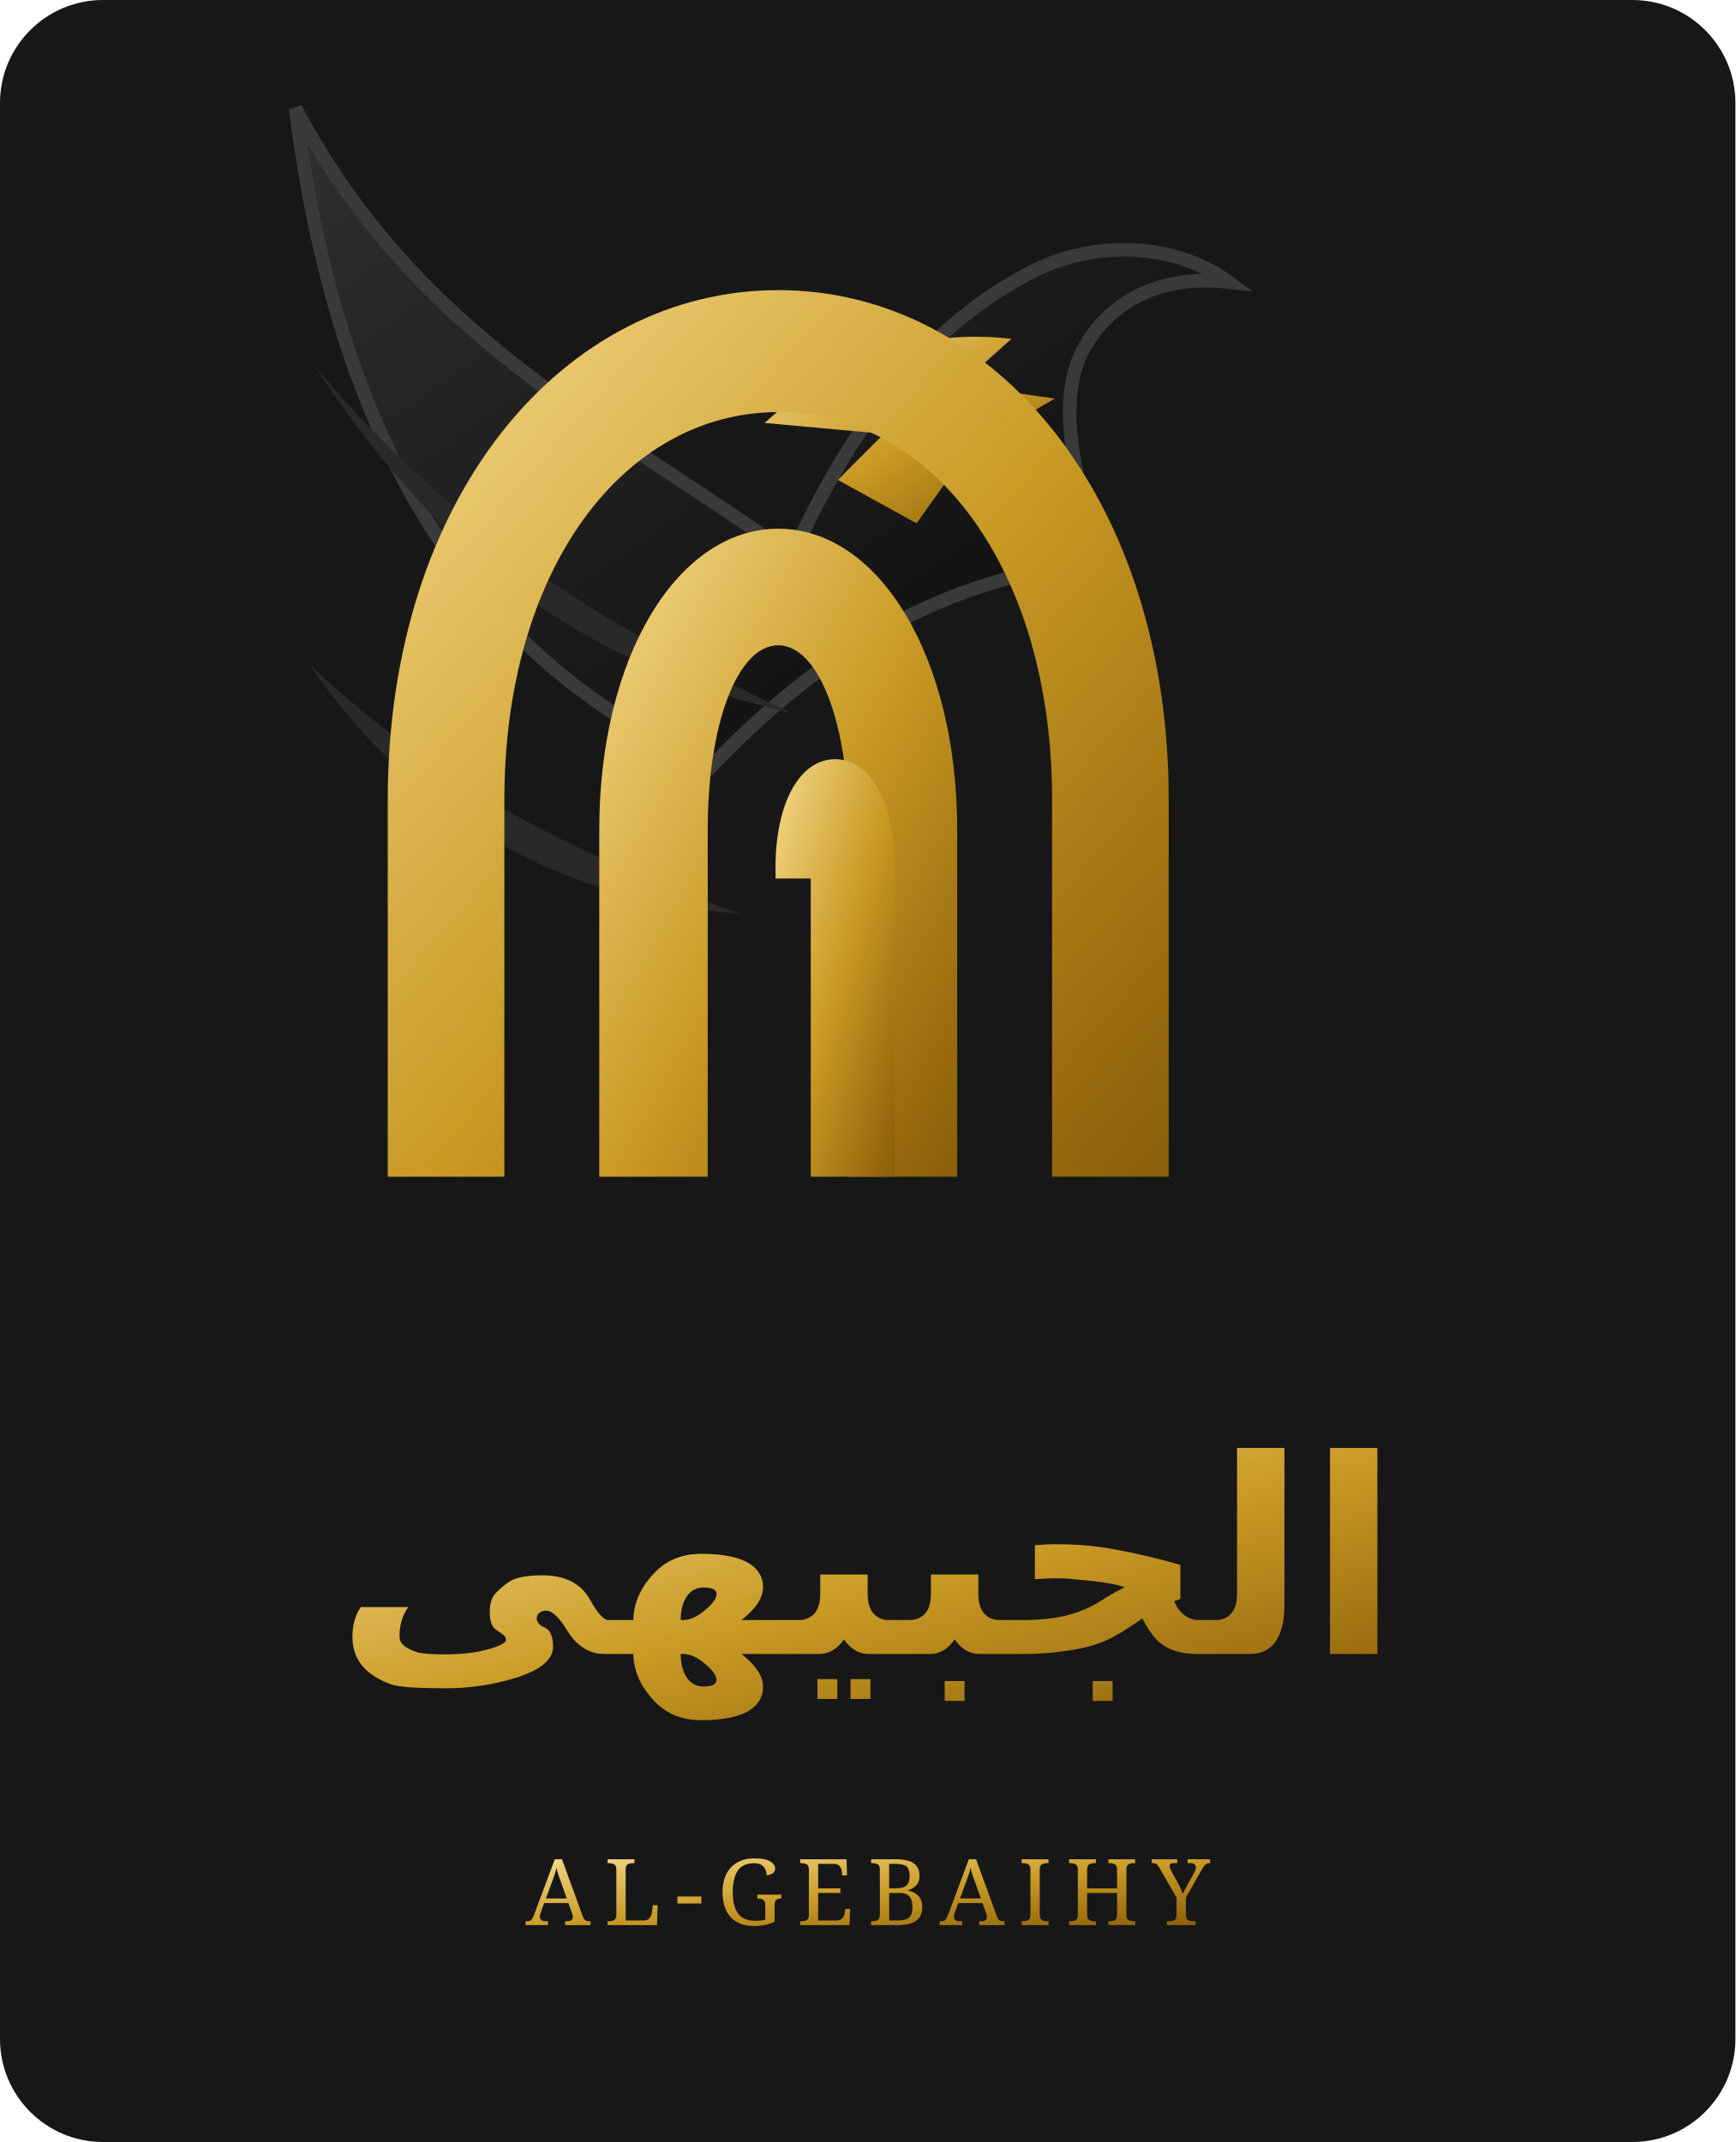
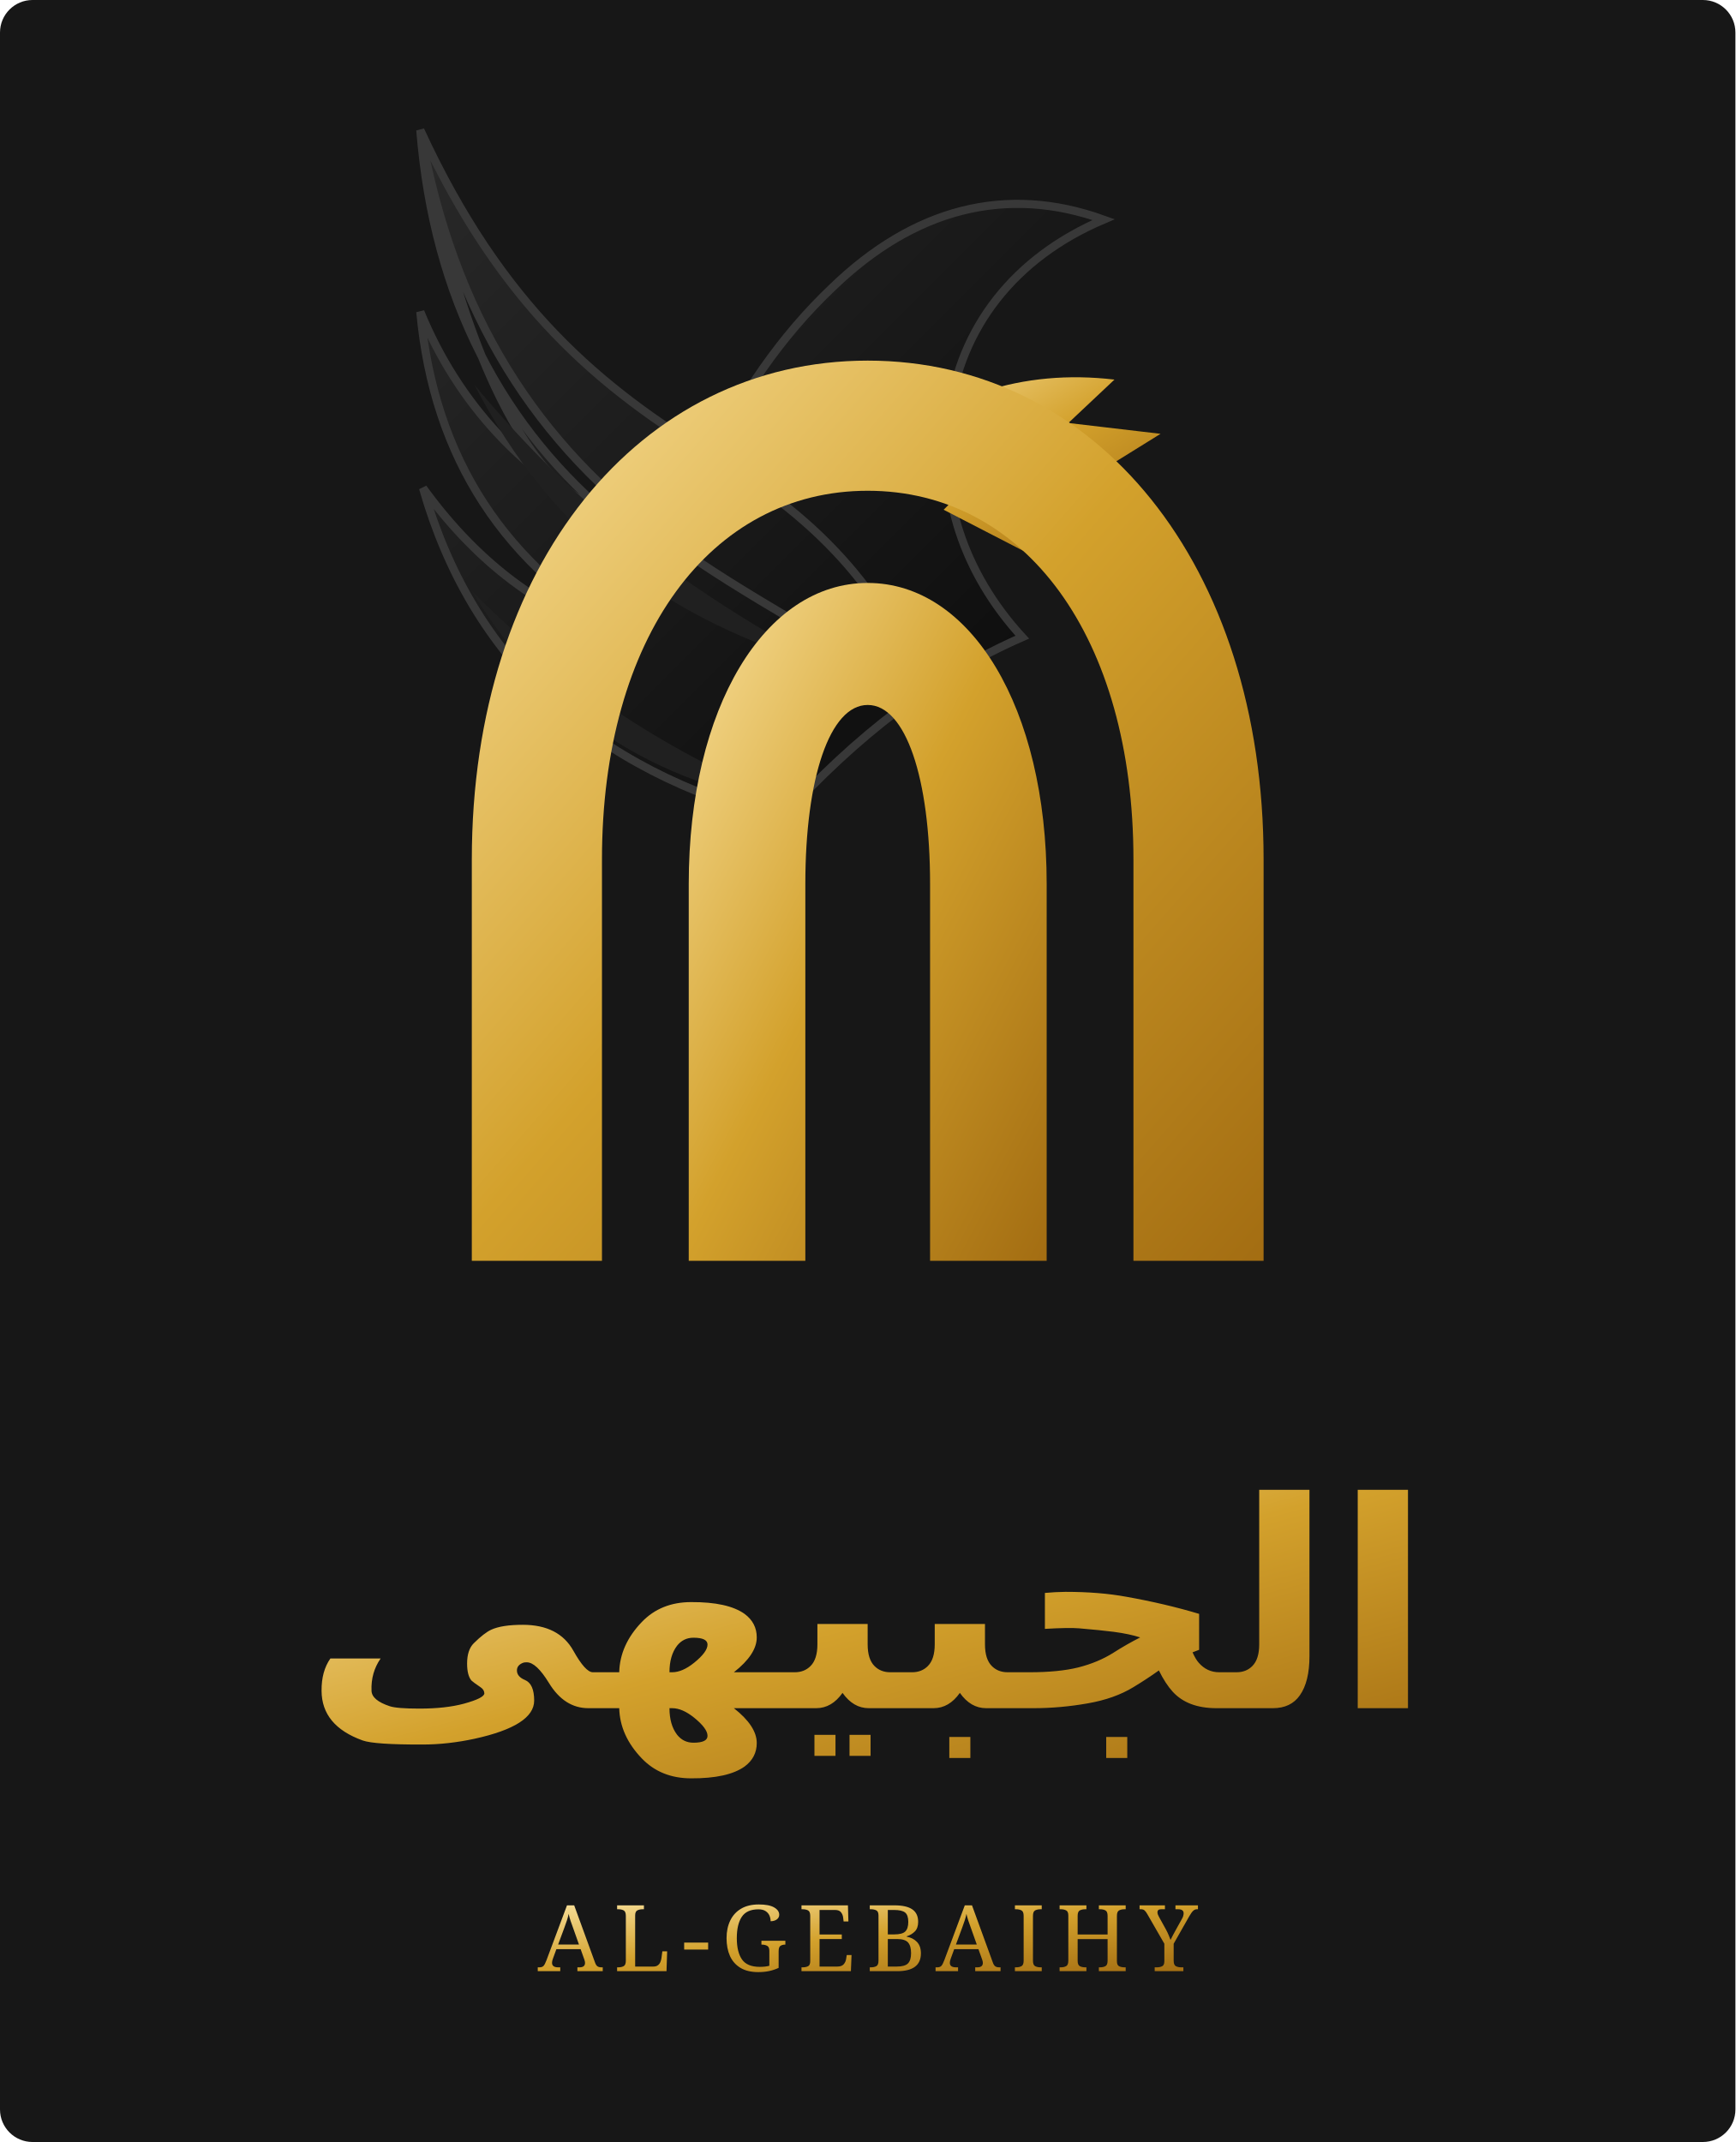
- <svg xmlns="http://www.w3.org/2000/svg" viewBox="0 0 640 790" role="img" aria-labelledby="t d">
+ <svg xmlns="http://www.w3.org/2000/svg" viewBox="0 0 640 790" role="img" aria-labelledby="title desc">
  <defs>
-     <linearGradient id="g" x1="0" y1="0" x2="1" y2="1">
-       <stop stop-color="#f5d98a" />
-       <stop offset=".52" stop-color="#c99a24" />
-       <stop offset="1" stop-color="#8b5d08" />
+     <linearGradient id="gold" x1="0" y1="0" x2="1" y2="1">
+       <stop stop-color="#f8df9a" />
+       <stop offset=".48" stop-color="#d3a12c" />
+       <stop offset="1" stop-color="#a36d12" />
    </linearGradient>
-     <linearGradient id="b" x1="0" y1="0" x2="1" y2="1">
-       <stop stop-color="#303030" />
-       <stop offset="1" stop-color="#080808" />
+     <linearGradient id="black" x1="0" y1="0" x2="1" y2="1">
+       <stop stop-color="#292929" />
+       <stop offset="1" stop-color="#090909" />
    </linearGradient>
  </defs>
-   <rect width="640" height="790" rx="38" fill="#171717" />
-   <g transform="translate(64 12) scale(1)">
-     <path fill="url(#b)" stroke="#3a3a3a" stroke-width="5" d="M45 28c45 85 116 117 183 165 23-50 50-85 89-105 24-12 53-10 72 4-26-3-46 8-55 28-8 19-1 48 8 75-59 6-104 34-144 76C128 238 64 178 45 28Z" />
-     <path fill="#292929" d="M52 123c62 73 117 100 176 128-69-16-124-49-176-128Zm-2 110c51 48 103 72 159 92-65-5-118-33-159-92Z" />
-     <path fill="url(#g)" d="M218 144c26-24 58-35 91-31l-19 17 35 5-31 18-20 28-29-16 17-17-44-4Z" />
-     <path fill="url(#g)" d="M79 422V283c0-112 65-188 144-188s144 76 144 188v139h-43V283c0-85-44-143-101-143s-101 58-101 143v139Z" />
-     <path fill="url(#g)" d="M157 422V294c0-64 29-111 66-111s66 47 66 111v128h-40V294c0-39-11-68-26-68s-26 29-26 68v128Z" />
-     <path fill="url(#g)" d="M222 422V308c0-24 9-40 22-40s22 16 22 40v114h-31V312h-13v110Z" />
+   <rect width="640" height="790" rx="12" fill="#171717" />
+   <g transform="translate(64 0) scale(1)">
+     <path fill="url(#black)" stroke="#383838" stroke-width="3" d="M91 48c12 68 43 116 91 151 30 22 62 37 96 61-13-39-39-68-78-91-43-26-79-56-109-121 5 62 30 110 73 145-35-18-59-44-73-78 5 54 31 94 79 121-31-8-57-27-78-56 18 63 62 104 132 122 28-31 57-53 89-67-22-24-31-53-27-82 4-32 24-58 57-72-36-13-70-4-100 25-19 18-34 40-46 65C157 221 112 166 91 48Z" />
+     <path fill="#202020" d="M111 142c40 48 78 75 130 104-58-17-101-48-130-104Zm-1 76c37 37 72 59 119 79-52-8-91-33-119-79Z" />
+     <path fill="url(#gold)" d="M256 169c27-23 57-33 91-29l-17 16 34 4-29 18-20 26-31-16 17-17-45-2Z" />
+     <path fill="url(#gold)" d="M110 465V317c0-109 62-184 146-184s146 75 146 184v148h-48V317c0-82-40-136-98-136s-98 54-98 136v148Z" />
+     <path fill="url(#gold)" d="M190 465V326c0-65 28-111 66-111s66 46 66 111v139h-43V326c0-39-9-66-23-66s-23 27-23 66v139Z" />
  </g>
-   <text x="320" y="610" text-anchor="middle" direction="rtl" unicode-bidi="bidi-override" font-family="Tahoma,Arial,sans-serif" font-size="100" font-weight="bold" fill="url(#g)">الجبيهى</text>
-   <path d="M115 650H525" stroke="url(#g)" stroke-width="3" opacity=".7" />
-   <text x="320" y="710" text-anchor="middle" font-family="Georgia,serif" font-size="34" letter-spacing="5" fill="url(#g)">AL-GEBAIHY</text>
+   <text x="320" y="630" text-anchor="middle" direction="rtl" unicode-bidi="bidi-override" font-family="Tahoma,Arial,sans-serif" font-size="106" font-weight="bold" fill="url(#gold)">الجبيهى</text>
+   <path d="M118 665H522" stroke="url(#gold)" stroke-width="2" opacity=".65" />
+   <text x="320" y="727" text-anchor="middle" font-family="Georgia,serif" font-size="34" letter-spacing="4" fill="url(#gold)">AL-GEBAIHY</text>
</svg>
